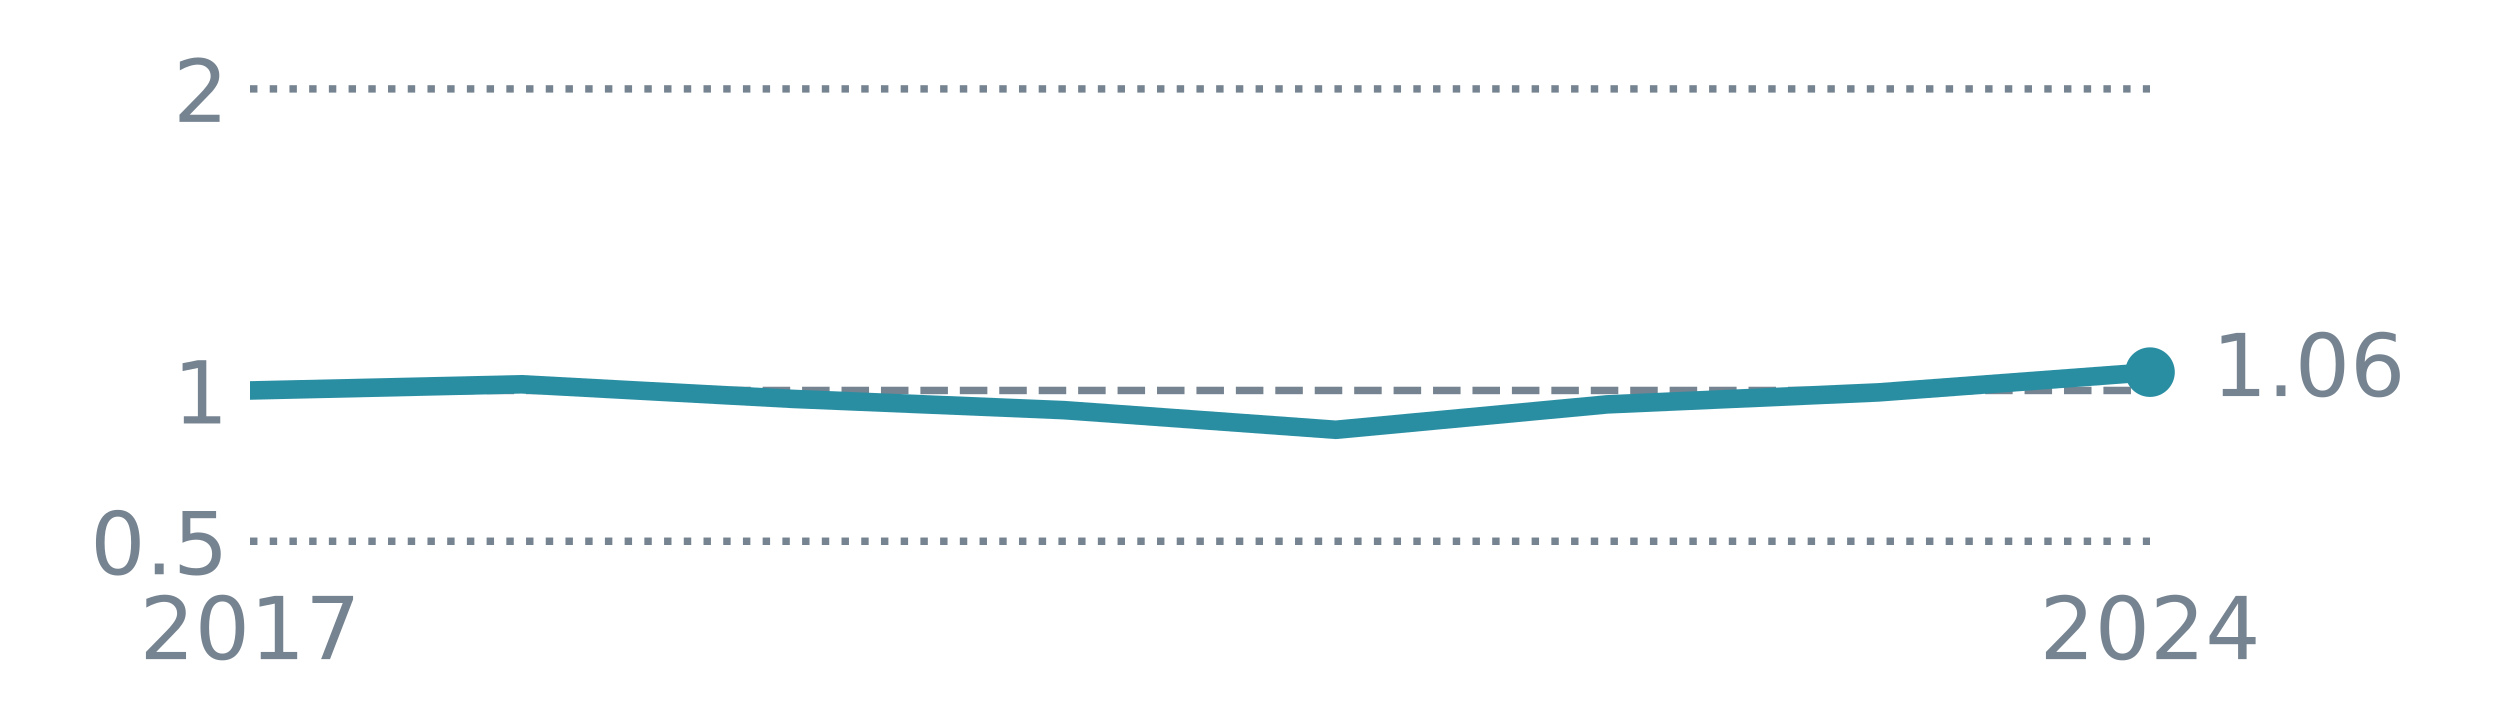
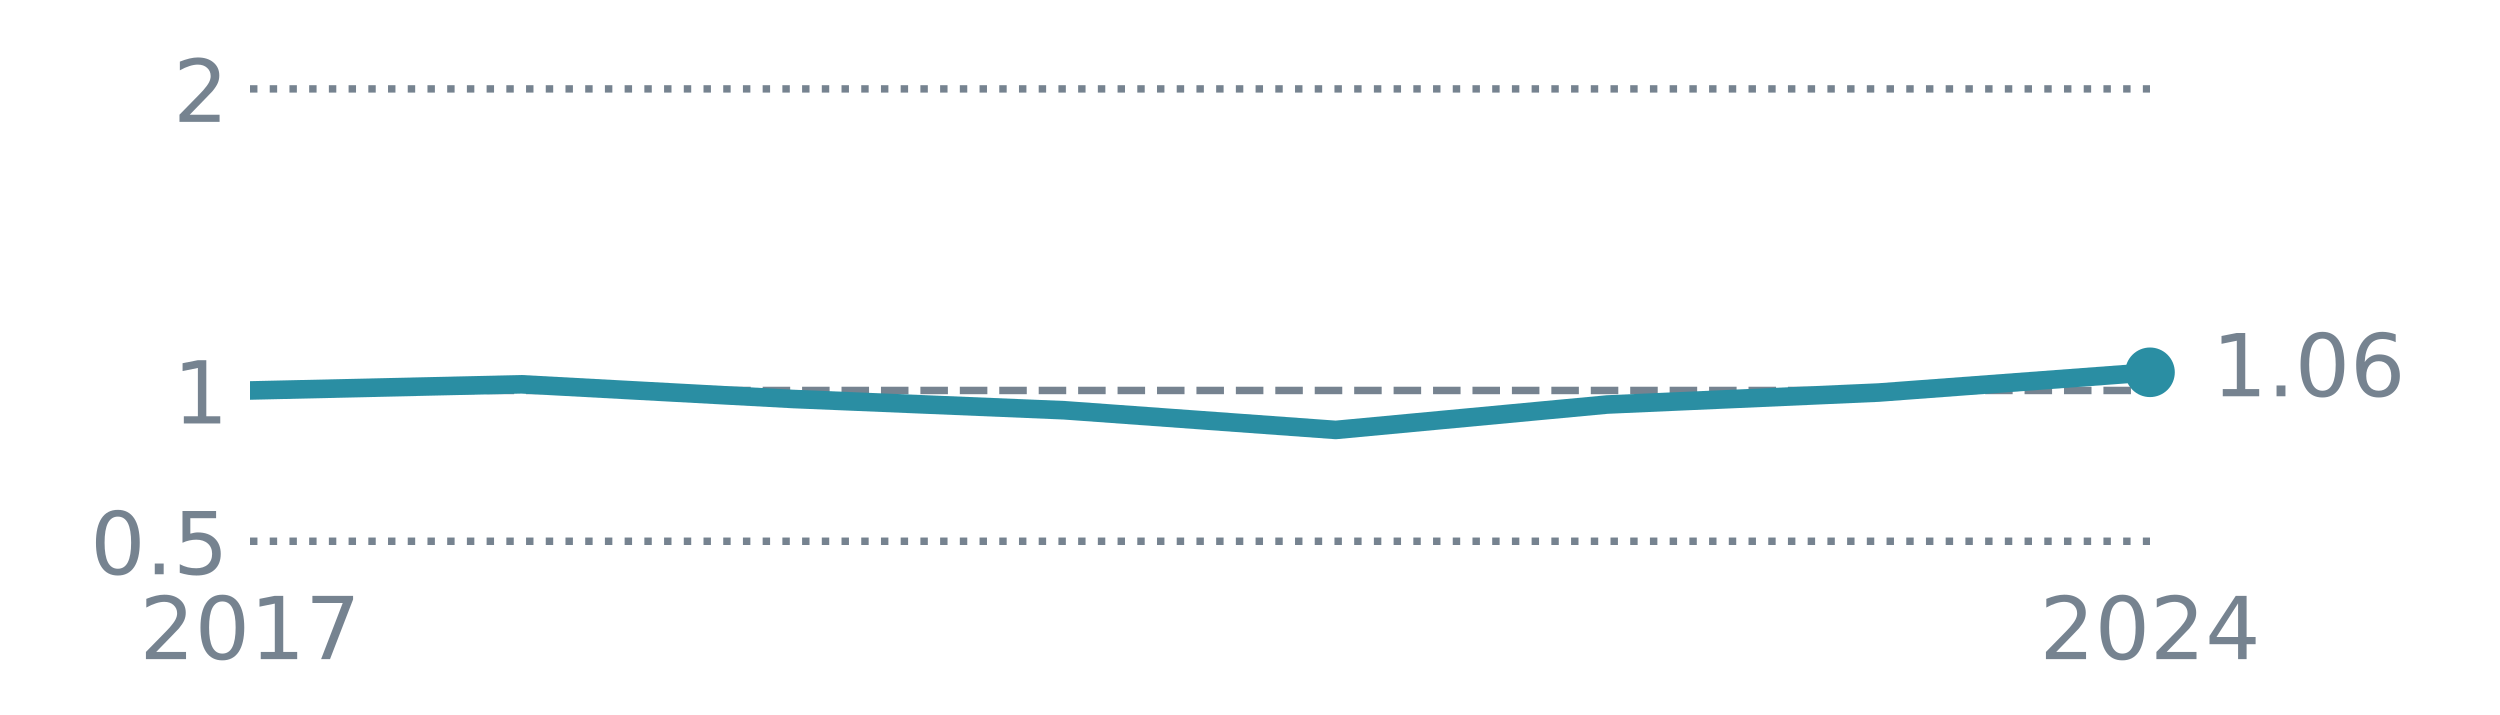
<svg xmlns="http://www.w3.org/2000/svg" xmlns:xlink="http://www.w3.org/1999/xlink" width="403.2pt" height="115.2pt" viewBox="0 0 403.2 115.2" version="1.1">
  <defs>
    <style type="text/css">*{stroke-linejoin: round; stroke-linecap: butt}</style>
  </defs>
  <g id="figure_1">
    <g id="patch_1">
      <path d="M 0 115.2  L 403.2 115.2  L 403.2 0  L 0 0  L 0 115.2  z " style="fill: none" />
    </g>
    <g id="axes_1">
      <g id="patch_2">
        <path d="M 40.32 92.16  L 346.752 92.16  L 346.752 4.608  L 40.32 4.608  L 40.32 92.16  z " style="fill: none" />
      </g>
      <g id="matplotlib.axis_1">
        <g id="xtick_1">
          <g id="line2d_1" />
          <g id="text_1">
            <text style="font-size: 14px; font-family: 'DejaVu Sans', 'Bitstream Vera Sans', 'Computer Modern Sans Serif', 'Lucida Grande', 'Verdana', 'Geneva', 'Lucid', 'Arial', 'Helvetica', 'Avant Garde', sans-serif; text-anchor: middle; fill: #768390" x="40.32" y="106.298" transform="rotate(-0 40.32 106.2978)">2017</text>
          </g>
        </g>
        <g id="xtick_2">
          <g id="line2d_2" />
          <g id="text_2">
            <text style="font-size: 14px; font-family: 'DejaVu Sans', 'Bitstream Vera Sans', 'Computer Modern Sans Serif', 'Lucida Grande', 'Verdana', 'Geneva', 'Lucid', 'Arial', 'Helvetica', 'Avant Garde', sans-serif; text-anchor: middle; fill: #768390" x="346.752" y="106.298" transform="rotate(-0 346.752 106.2978)">2024</text>
          </g>
        </g>
      </g>
      <g id="matplotlib.axis_2">
        <g id="ytick_1">
          <g id="line2d_3" />
          <g id="text_3">
            <text style="font-size: 14px; font-family: 'DejaVu Sans', 'Bitstream Vera Sans', 'Computer Modern Sans Serif', 'Lucida Grande', 'Verdana', 'Geneva', 'Lucid', 'Arial', 'Helvetica', 'Avant Garde', sans-serif; text-anchor: end; fill: #768390" x="36.82" y="92.615" transform="rotate(-0 36.82 92.61491)">0.5</text>
          </g>
        </g>
        <g id="ytick_2">
          <g id="line2d_4" />
          <g id="text_4">
            <text style="font-size: 14px; font-family: 'DejaVu Sans', 'Bitstream Vera Sans', 'Computer Modern Sans Serif', 'Lucida Grande', 'Verdana', 'Geneva', 'Lucid', 'Arial', 'Helvetica', 'Avant Garde', sans-serif; text-anchor: end; fill: #768390" x="36.82" y="68.295" transform="rotate(-0 36.82 68.29491)">1</text>
          </g>
        </g>
        <g id="ytick_3">
          <g id="line2d_5" />
          <g id="text_5">
            <text style="font-size: 14px; font-family: 'DejaVu Sans', 'Bitstream Vera Sans', 'Computer Modern Sans Serif', 'Lucida Grande', 'Verdana', 'Geneva', 'Lucid', 'Arial', 'Helvetica', 'Avant Garde', sans-serif; text-anchor: end; fill: #768390" x="36.82" y="19.655" transform="rotate(-0 36.82 19.65491)">2</text>
          </g>
        </g>
      </g>
      <g id="line2d_6">
        <path d="M 40.32 62.976  L 346.752 62.976  " clip-path="url(#p6368e56f10)" style="fill: none; stroke-dasharray: 4.44,1.92; stroke-dashoffset: 0; stroke: #768390; stroke-width: 1.2" />
      </g>
      <g id="line2d_7">
        <path d="M 40.32 87.296  L 346.752 87.296  " clip-path="url(#p6368e56f10)" style="fill: none; stroke-dasharray: 1.2,1.98; stroke-dashoffset: 0; stroke: #768390; stroke-width: 1.2" />
      </g>
      <g id="line2d_8">
        <path d="M 40.32 14.336  L 346.752 14.336  " clip-path="url(#p6368e56f10)" style="fill: none; stroke-dasharray: 1.2,1.98; stroke-dashoffset: 0; stroke: #768390; stroke-width: 1.2" />
      </g>
      <g id="line2d_9">
-         <path d="M 40.32 62.976  L 84.096 61.977  L 127.872 64.335  L 171.648 66.152  L 215.424 69.316  L 259.2 65.218  L 302.976 63.284  L 346.752 60.02  " clip-path="url(#p6368e56f10)" style="fill: none; stroke: #2a8ea3; stroke-width: 3; stroke-linecap: square" />
+         <path d="M 40.32 62.976  L 84.096 61.98  L 127.872 64.348  L 171.648 66.167  L 215.424 69.339  L 259.2 65.242  L 302.976 63.311  L 346.752 60.044  " clip-path="url(#p6368e56f10)" style="fill: none; stroke: #2a8ea3; stroke-width: 3; stroke-linecap: square" />
      </g>
      <g id="line2d_10">
        <defs>
          <path id="m9a982c0265" d="M 0 3.5  C 0.928 3.5 1.819 3.131 2.475 2.475  C 3.131 1.819 3.5 0.928 3.5 0  C 3.5 -0.928 3.131 -1.819 2.475 -2.475  C 1.819 -3.131 0.928 -3.5 0 -3.5  C -0.928 -3.5 -1.819 -3.131 -2.475 -2.475  C -3.131 -1.819 -3.5 -0.928 -3.5 0  C -3.5 0.928 -3.131 1.819 -2.475 2.475  C -1.819 3.131 -0.928 3.5 0 3.5  z " style="stroke: #2a8ea3" />
        </defs>
        <g>
-           <use xlink:href="#m9a982c0265" x="346.752" y="60.02" style="fill: #2a8ea3; stroke: #2a8ea3" />
+           <use xlink:href="#m9a982c0265" x="346.752" y="60.044" style="fill: #2a8ea3; stroke: #2a8ea3" />
        </g>
      </g>
      <g id="text_6">
-         <text style="font-size: 14px; font-family: 'DejaVu Sans', 'Bitstream Vera Sans', 'Computer Modern Sans Serif', 'Lucida Grande', 'Verdana', 'Geneva', 'Lucid', 'Arial', 'Helvetica', 'Avant Garde', sans-serif; text-anchor: start; fill: #768390" x="356.752" y="63.883" transform="rotate(-0 356.752 63.88318)">1.06</text>
+         <text style="font-size: 14px; font-family: 'DejaVu Sans', 'Bitstream Vera Sans', 'Computer Modern Sans Serif', 'Lucida Grande', 'Verdana', 'Geneva', 'Lucid', 'Arial', 'Helvetica', 'Avant Garde', sans-serif; text-anchor: start; fill: #768390" x="356.752" y="63.907" transform="rotate(-0 356.752 63.90715)">1.06</text>
      </g>
    </g>
  </g>
  <defs>
    <clipPath id="p6368e56f10">
      <rect x="40.32" y="4.608" width="306.432" height="87.552" />
    </clipPath>
  </defs>
</svg>
